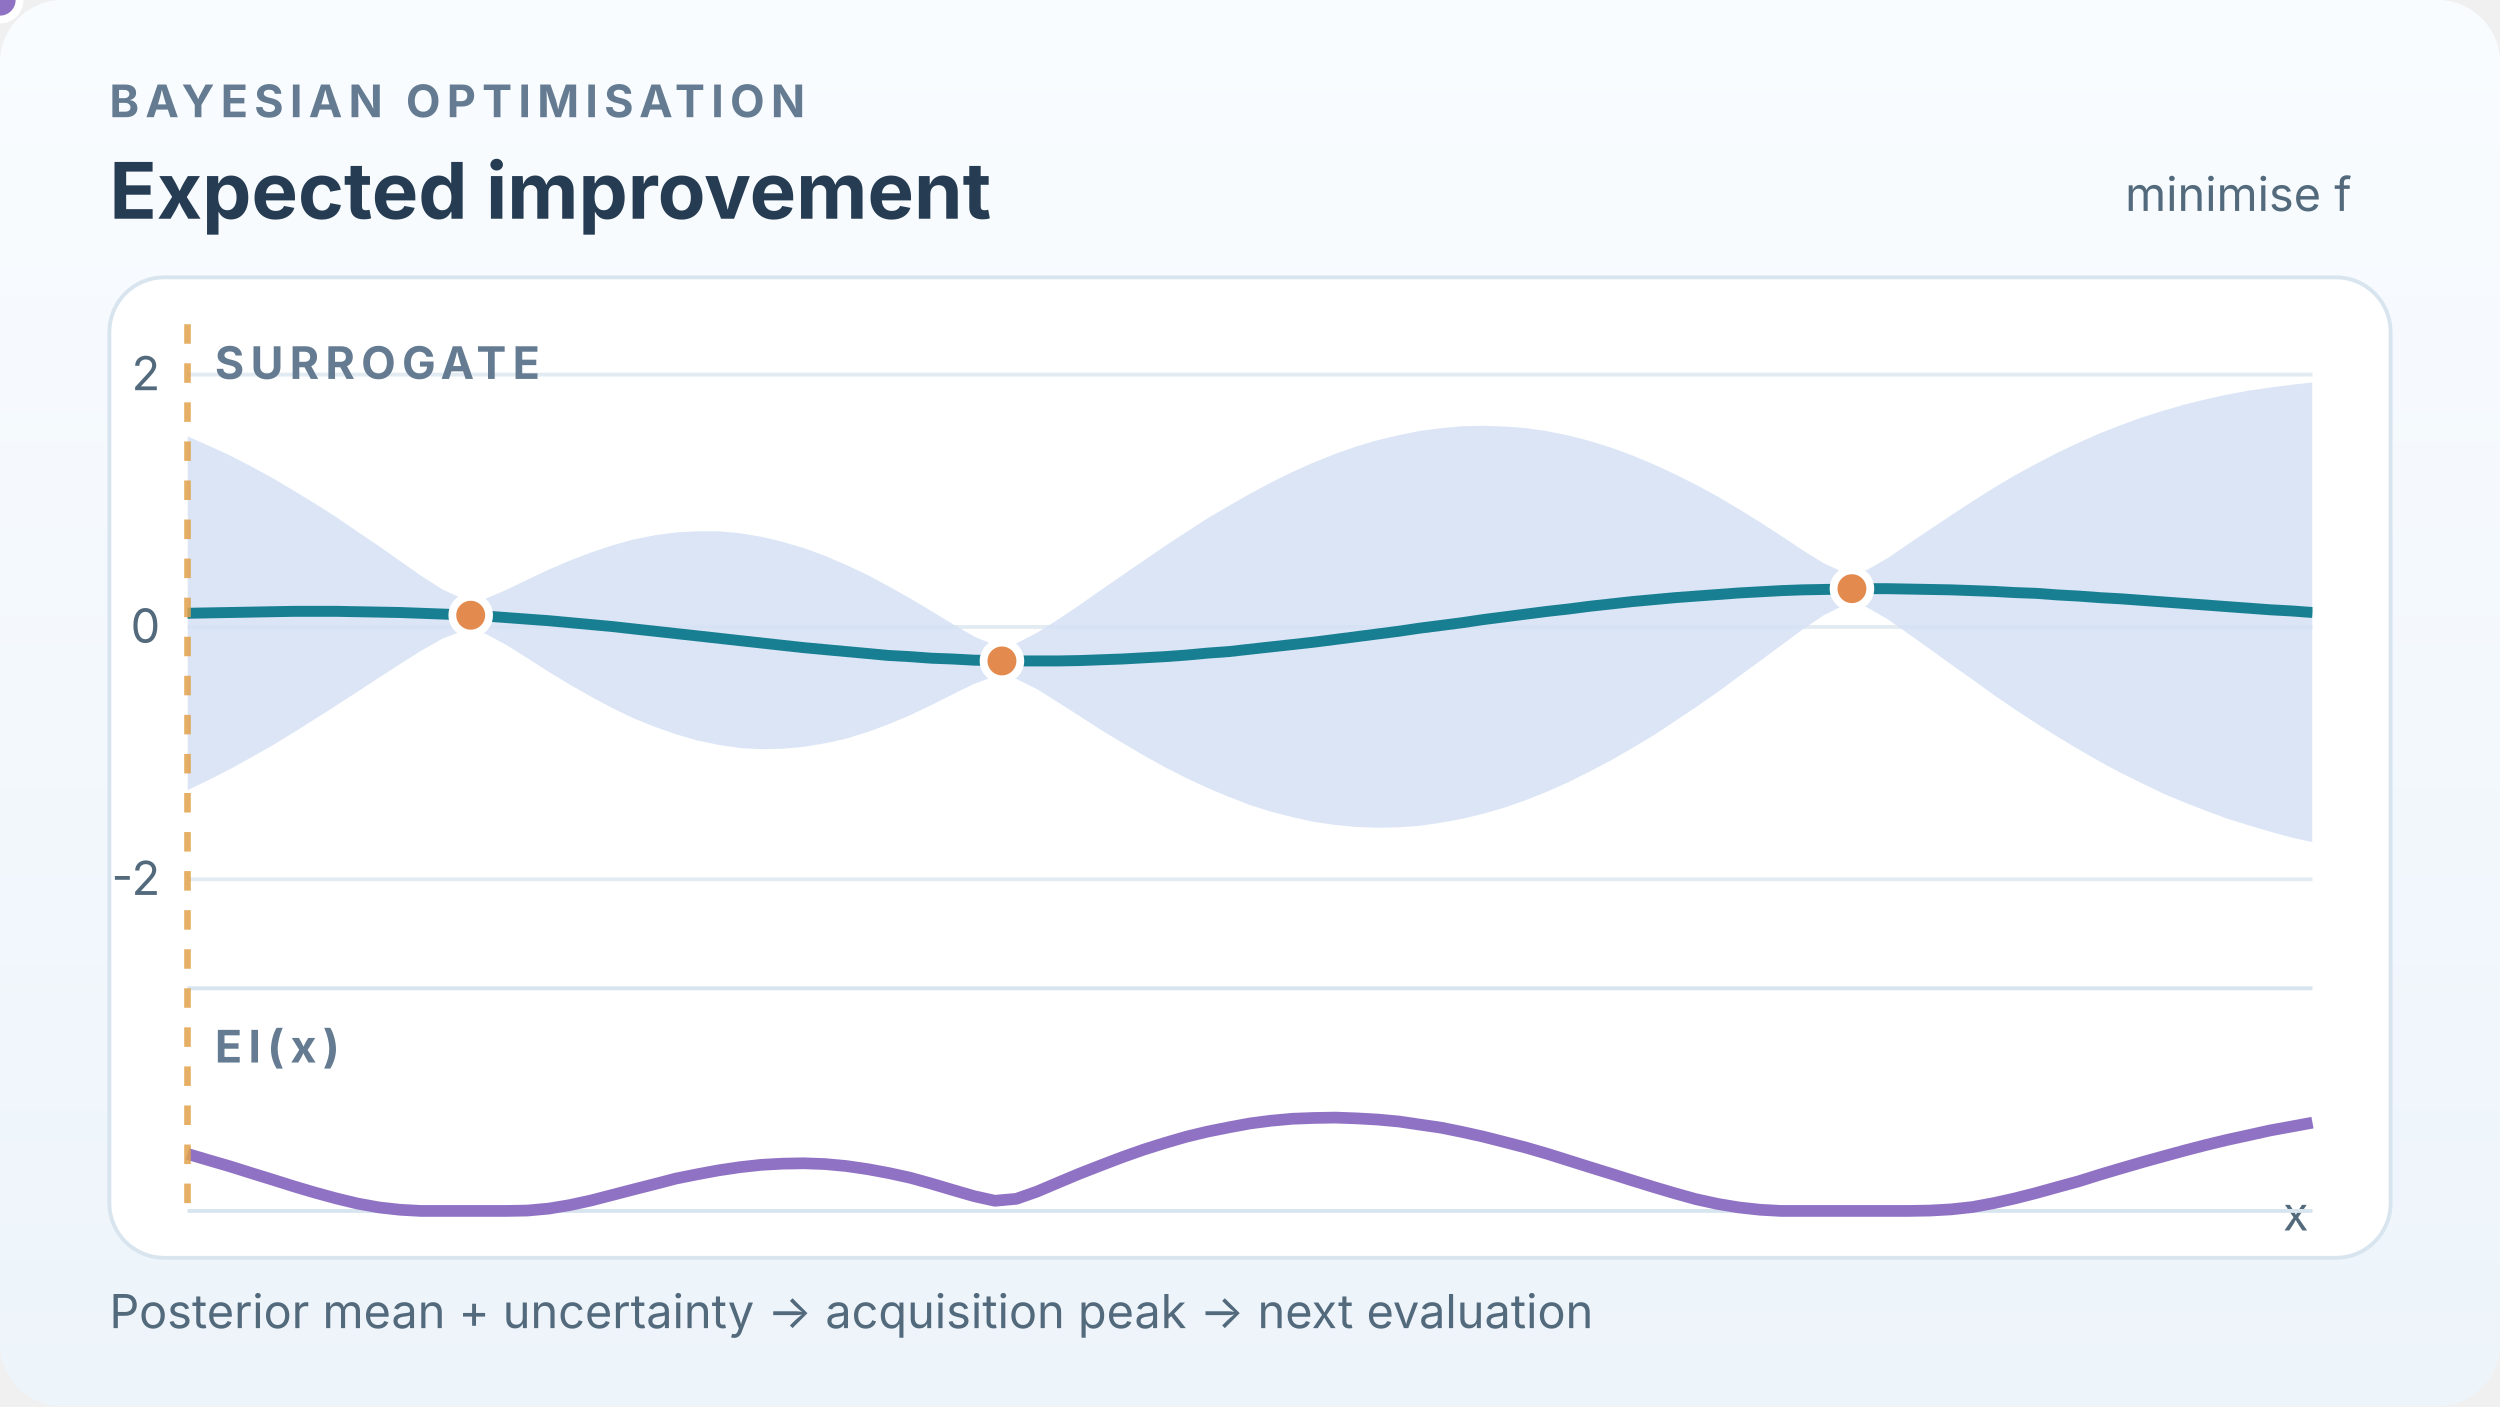
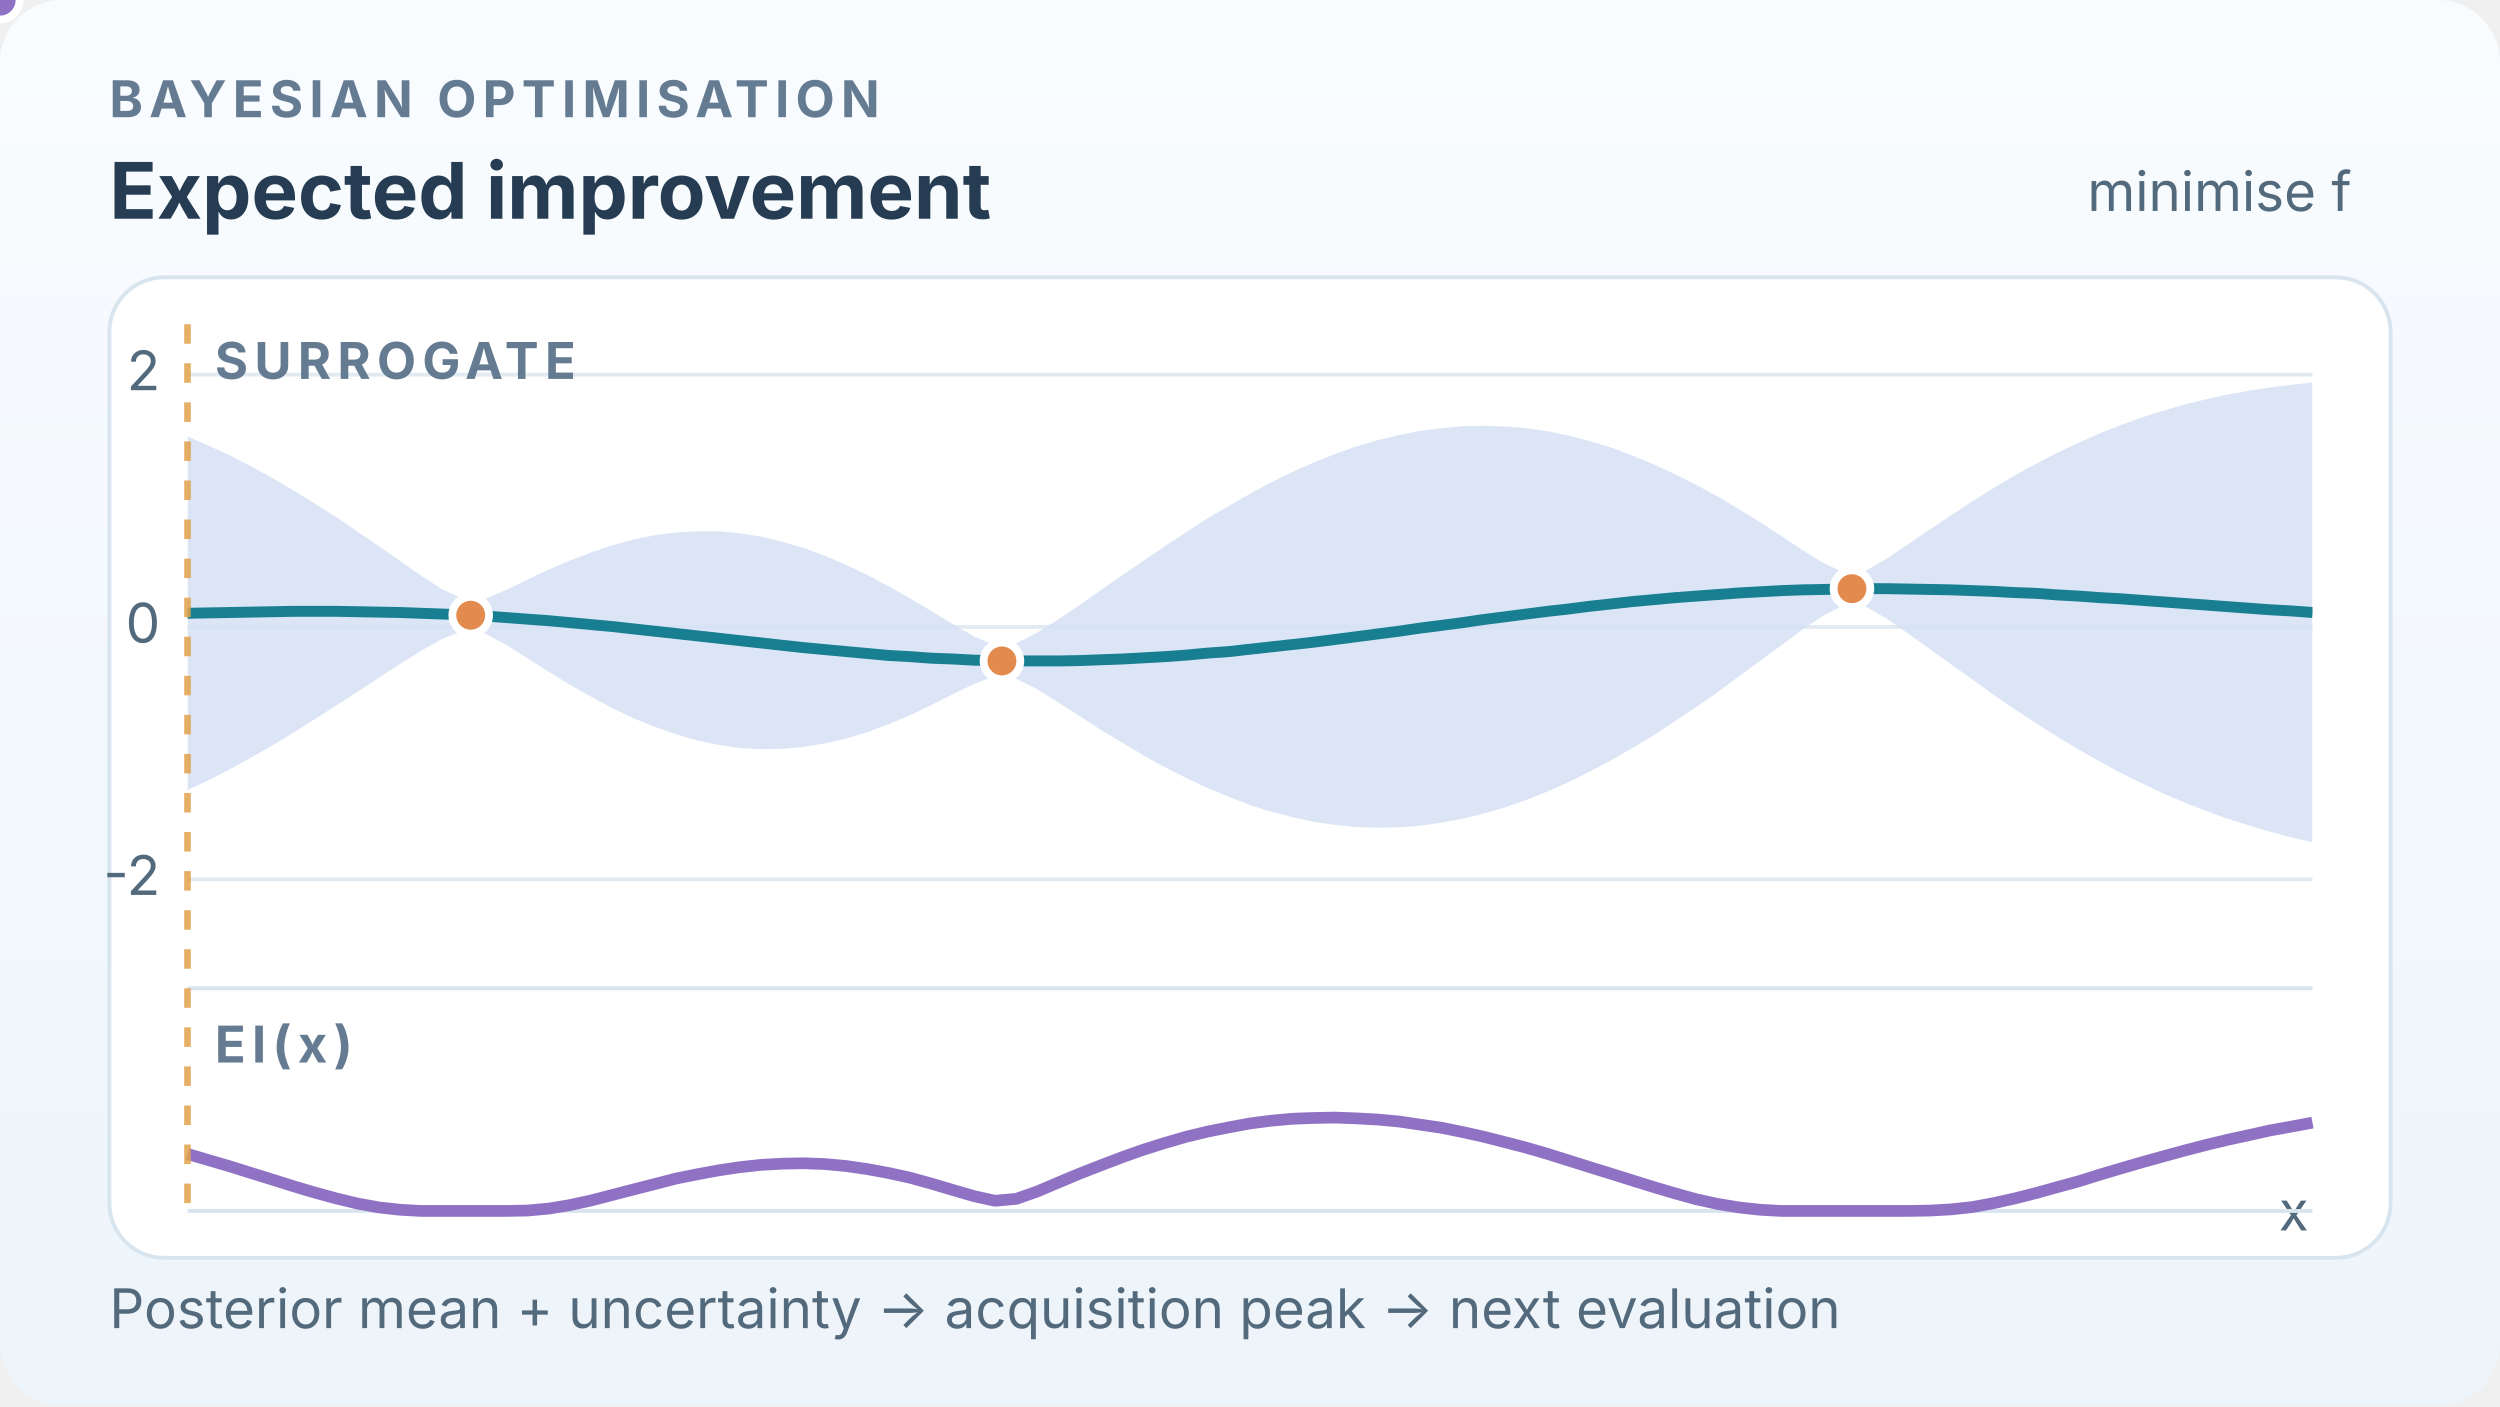
<svg xmlns="http://www.w3.org/2000/svg" width="640" height="360" viewBox="0 0 640 360" role="img" aria-labelledby="title desc">
  <defs>
    <linearGradient id="paper" x2="0" y2="1">
      <stop stop-color="#f9fcff" />
      <stop offset="1" stop-color="#edf4fa" />
    </linearGradient>
    <clipPath id="plot">
      <rect x="48" y="85" width="544" height="207" rx="4" />
    </clipPath>
    <clipPath id="upper">
      <rect x="48" y="83" width="544" height="155" rx="4" />
    </clipPath>
  </defs>
-   <style>text{font-family:Inter,system-ui,-apple-system,'Segoe UI',Arial,sans-serif;fill:#263c52}.title{font-size:20px;font-weight:750}.tag{font-size:11.5px;letter-spacing:1.6px;font-weight:750;fill:#647b91}.small{font-size:12px;fill:#536a7d}.mark{font-size:12px;font-weight:700}.grid{stroke:#e2ebf2;stroke-width:1}@media(prefers-reduced-motion:reduce){animate,animateMotion,animateTransform{display:none!important}}</style>
+   <style>text{font-family:Inter,system-ui,-apple-system,'Segoe UI',Arial,sans-serif;fill:#263c52}.title{font-size:20px;font-weight:750}.tag{font-size:13px;letter-spacing:1.6px;font-weight:750;fill:#647b91}.small{font-size:14px;fill:#536a7d}.mark{font-size:14px;font-weight:700}.grid{stroke:#e2ebf2;stroke-width:1}@media(prefers-reduced-motion:reduce){animate,animateMotion,animateTransform{display:none!important}}</style>
  <rect width="640" height="360" rx="16" fill="url(#paper)" />
  <text x="28" y="30" class="tag">BAYESIAN OPTIMISATION</text>
  <text x="28" y="56" class="title">Expected improvement</text>
  <text x="602" y="54" text-anchor="end" class="small">minimise f</text>
  <rect x="28" y="71" width="584" height="251" rx="14" fill="white" stroke="#d8e5ef" />
  <path d="M48 225.1H592" class="grid" />
  <text x="41" y="229.1" text-anchor="end" class="small">-2</text>
  <path d="M48 160.5H592" class="grid" />
  <text x="41" y="164.5" text-anchor="end" class="small">0</text>
  <path d="M48 95.9H592" class="grid" />
  <text x="41" y="99.9" text-anchor="end" class="small">2</text>
  <path d="M48 253 H592" stroke="#d8e5ef" />
  <text x="55" y="97" class="tag">SURROGATE</text>
  <text x="55" y="272" class="tag">EI(x)</text>
  <text x="591" y="315" text-anchor="end" class="small">x</text>
  <g clip-path="url(#upper)">
    <path fill="#d5e1f4" opacity="0.85" d="M48,111.7 L53.4,114.1 L58.9,116.6 L64.3,119.4 L69.8,122.4 L75.2,125.6 L80.6,128.9 L86.1,132.4 L91.5,136.1 L97,139.8 L102.4,143.6 L107.8,147.4 L113.3,150.9 L118.7,153.4 L124.2,153.3 L129.6,151 L135,148.4 L140.5,145.8 L145.9,143.5 L151.4,141.4 L156.8,139.6 L162.2,138.1 L167.7,137 L173.1,136.3 L178.6,136 L184,136 L189.4,136.5 L194.9,137.4 L200.3,138.7 L205.8,140.3 L211.2,142.3 L216.6,144.6 L222.1,147.2 L227.5,150.1 L233,153.2 L238.4,156.4 L243.8,159.7 L249.3,162.9 L254.7,165.2 L260.2,164.7 L265.6,161.9 L271,158.5 L276.5,154.8 L281.9,151 L287.4,147.2 L292.8,143.5 L298.2,139.8 L303.7,136.2 L309.1,132.7 L314.6,129.5 L320,126.4 L325.4,123.5 L330.9,120.8 L336.3,118.4 L341.8,116.2 L347.2,114.3 L352.6,112.7 L358.1,111.4 L363.5,110.3 L369,109.6 L374.4,109.1 L379.8,109 L385.3,109.2 L390.7,109.6 L396.2,110.4 L401.6,111.5 L407,112.9 L412.5,114.6 L417.9,116.6 L423.4,118.9 L428.8,121.4 L434.2,124.1 L439.7,127.1 L445.1,130.3 L450.6,133.7 L456,137.2 L461.4,140.8 L466.9,144.2 L472.3,146.7 L477.8,146 L483.2,142.9 L488.6,139.2 L494.1,135.5 L499.5,131.9 L505,128.3 L510.4,124.9 L515.8,121.7 L521.3,118.7 L526.7,115.9 L532.2,113.3 L537.6,110.9 L543,108.8 L548.5,106.8 L553.9,105.1 L559.4,103.5 L564.8,102.2 L570.2,101 L575.7,100 L581.1,99.2 L586.6,98.5 L592,97.9 L592,215.6 L586.6,214.4 L581.1,212.9 L575.7,211.3 L570.2,209.6 L564.8,207.6 L559.4,205.5 L553.9,203.2 L548.5,200.6 L543,197.9 L537.6,195 L532.2,191.9 L526.7,188.6 L521.3,185.2 L515.8,181.6 L510.4,177.9 L505,174 L499.5,170.1 L494.1,166.2 L488.6,162.3 L483.2,158.5 L477.8,155.4 L472.3,154.8 L466.9,157.5 L461.4,161.2 L456,165.2 L450.6,169.2 L445.1,173.2 L439.7,177.2 L434.2,181 L428.8,184.6 L423.4,188.2 L417.9,191.5 L412.5,194.6 L407,197.5 L401.6,200.2 L396.2,202.6 L390.7,204.8 L385.3,206.7 L379.8,208.3 L374.4,209.6 L369,210.6 L363.5,211.4 L358.1,211.8 L352.6,211.9 L347.2,211.7 L341.8,211.2 L336.3,210.4 L330.9,209.2 L325.4,207.8 L320,206.1 L314.6,204 L309.1,201.7 L303.7,199.2 L298.2,196.4 L292.8,193.4 L287.4,190.2 L281.9,186.9 L276.5,183.4 L271,179.9 L265.6,176.5 L260.2,173.8 L254.7,173.1 L249.3,175.1 L243.8,177.8 L238.4,180.5 L233,183.1 L227.5,185.4 L222.1,187.4 L216.6,189.1 L211.2,190.3 L205.8,191.2 L200.3,191.7 L194.9,191.8 L189.4,191.5 L184,190.7 L178.6,189.6 L173.1,188 L167.7,186.1 L162.2,183.9 L156.8,181.3 L151.4,178.4 L145.9,175.3 L140.5,172 L135,168.5 L129.6,165.1 L124.2,162.2 L118.7,161.4 L113.3,163.5 L107.8,166.6 L102.4,170 L97,173.5 L91.5,177.1 L86.1,180.6 L80.6,184.1 L75.2,187.5 L69.8,190.8 L64.3,193.9 L58.9,196.9 L53.4,199.7 L48,202.3 Z" />
    <path fill="none" stroke="#177f91" stroke-width="2.8" d="M48,157 L53.4,156.9 L58.9,156.8 L64.3,156.7 L69.8,156.6 L75.2,156.5 L80.6,156.5 L86.1,156.5 L91.5,156.6 L97,156.7 L102.4,156.8 L107.8,157 L113.3,157.2 L118.7,157.4 L124.2,157.7 L129.6,158.1 L135,158.5 L140.5,158.9 L145.9,159.4 L151.4,159.9 L156.8,160.4 L162.2,161 L167.7,161.6 L173.1,162.2 L178.6,162.8 L184,163.4 L189.4,164 L194.9,164.6 L200.3,165.2 L205.8,165.8 L211.2,166.3 L216.6,166.8 L222.1,167.3 L227.5,167.8 L233,168.1 L238.4,168.5 L243.8,168.7 L249.3,169 L254.7,169.1 L260.2,169.2 L265.6,169.2 L271,169.2 L276.5,169.1 L281.9,168.9 L287.4,168.7 L292.8,168.4 L298.2,168.1 L303.7,167.7 L309.1,167.2 L314.6,166.8 L320,166.2 L325.4,165.6 L330.9,165 L336.3,164.4 L341.8,163.7 L347.2,163 L352.6,162.3 L358.1,161.6 L363.5,160.8 L369,160.1 L374.4,159.4 L379.8,158.6 L385.3,157.9 L390.7,157.2 L396.2,156.5 L401.6,155.9 L407,155.2 L412.5,154.6 L417.9,154 L423.4,153.5 L428.8,153 L434.2,152.6 L439.7,152.2 L445.1,151.8 L450.6,151.5 L456,151.2 L461.4,151 L466.9,150.9 L472.3,150.8 L477.8,150.7 L483.2,150.7 L488.6,150.8 L494.1,150.9 L499.5,151 L505,151.2 L510.4,151.4 L515.8,151.7 L521.3,151.9 L526.7,152.3 L532.2,152.6 L537.6,153 L543,153.3 L548.5,153.7 L553.9,154.1 L559.4,154.5 L564.8,154.9 L570.2,155.3 L575.7,155.7 L581.1,156.1 L586.6,156.4 L592,156.8" />
  </g>
  <circle cx="120.5" cy="157.5" r="4.7" fill="#e38b4e" stroke="white" stroke-width="2" />
  <circle cx="256.5" cy="169.2" r="4.7" fill="#e38b4e" stroke="white" stroke-width="2" />
  <circle cx="474.1" cy="150.7" r="4.7" fill="#e38b4e" stroke="white" stroke-width="2" />
  <path d="M48 310 H592" stroke="#d8e5ef" />
  <path d="M48,295.4 L53.4,297 L58.9,298.6 L64.3,300.3 L69.8,302 L75.2,303.7 L80.6,305.3 L86.1,306.8 L91.5,308.1 L97,309.1 L102.4,309.7 L107.8,310 L113.3,310 L118.7,310 L124.2,310 L129.6,310 L135,309.9 L140.5,309.4 L145.9,308.5 L151.4,307.3 L156.8,305.9 L162.2,304.5 L167.7,303.1 L173.1,301.7 L178.6,300.6 L184,299.6 L189.4,298.8 L194.9,298.2 L200.3,297.9 L205.8,297.8 L211.2,298 L216.6,298.5 L222.1,299.3 L227.5,300.3 L233,301.5 L238.4,303 L243.8,304.6 L249.3,306.2 L254.7,307.4 L260.2,306.9 L265.6,305 L271,302.7 L276.5,300.4 L281.9,298.3 L287.4,296.2 L292.8,294.3 L298.2,292.6 L303.7,291 L309.1,289.7 L314.6,288.6 L320,287.6 L325.4,286.9 L330.9,286.4 L336.3,286.2 L341.8,286.1 L347.2,286.3 L352.6,286.6 L358.1,287.1 L363.5,287.9 L369,288.7 L374.4,289.8 L379.8,291 L385.3,292.4 L390.7,293.8 L396.2,295.4 L401.6,297.1 L407,298.8 L412.5,300.5 L417.9,302.2 L423.4,303.9 L428.8,305.5 L434.2,307 L439.7,308.2 L445.1,309.1 L450.6,309.7 L456,310 L461.4,310 L466.9,310 L472.3,310 L477.8,310 L483.2,310 L488.6,310 L494.1,309.9 L499.5,309.6 L505,309 L510.4,308 L515.8,306.8 L521.3,305.4 L526.7,303.9 L532.2,302.4 L537.6,300.7 L543,299.1 L548.5,297.5 L553.9,296 L559.4,294.5 L564.8,293.1 L570.2,291.8 L575.7,290.6 L581.1,289.4 L586.6,288.4 L592,287.4" fill="none" stroke="#9072c4" stroke-width="3" stroke-linejoin="round" />
  <path d="M48 83 V310" stroke="#e2a14b" stroke-width="1.7" stroke-dasharray="5 5" opacity="0.85">
    <animateTransform attributeName="transform" type="translate" values="0 0;544 0;544 0" keyTimes="0;.78;1" dur="10s" calcMode="linear" repeatCount="indefinite" />
  </path>
  <circle cx="0" cy="0" r="5" fill="#9072c4" stroke="white" stroke-width="2">
    <animateMotion path="M48,295.4 L53.4,297 L58.9,298.6 L64.3,300.3 L69.8,302 L75.2,303.7 L80.6,305.3 L86.1,306.8 L91.5,308.1 L97,309.1 L102.4,309.7 L107.8,310 L113.3,310 L118.7,310 L124.2,310 L129.6,310 L135,309.9 L140.5,309.4 L145.9,308.5 L151.4,307.3 L156.8,305.9 L162.2,304.5 L167.7,303.1 L173.1,301.7 L178.6,300.6 L184,299.6 L189.4,298.8 L194.9,298.2 L200.3,297.9 L205.8,297.8 L211.2,298 L216.6,298.5 L222.1,299.3 L227.5,300.3 L233,301.5 L238.4,303 L243.8,304.6 L249.3,306.2 L254.7,307.4 L260.2,306.9 L265.6,305 L271,302.7 L276.5,300.4 L281.9,298.3 L287.4,296.2 L292.8,294.3 L298.2,292.6 L303.7,291 L309.1,289.7 L314.6,288.6 L320,287.6 L325.4,286.9 L330.9,286.4 L336.3,286.2 L341.8,286.1 L347.2,286.3 L352.6,286.6 L358.1,287.1 L363.5,287.9 L369,288.7 L374.4,289.8 L379.8,291 L385.3,292.4 L390.7,293.8 L396.2,295.4 L401.6,297.1 L407,298.8 L412.5,300.5 L417.9,302.2 L423.4,303.9 L428.8,305.5 L434.2,307 L439.7,308.2 L445.1,309.1 L450.6,309.7 L456,310 L461.4,310 L466.9,310 L472.3,310 L477.8,310 L483.2,310 L488.6,310 L494.1,309.9 L499.5,309.6 L505,309 L510.4,308 L515.8,306.8 L521.3,305.4 L526.7,303.9 L532.2,302.4 L537.6,300.7 L543,299.1 L548.5,297.5 L553.9,296 L559.4,294.5 L564.8,293.1 L570.2,291.8 L575.7,290.6 L581.1,289.4 L586.6,288.4 L592,287.4" dur="10s" keyTimes="0;.78;1" keyPoints="0;1;1" calcMode="linear" repeatCount="indefinite" />
  </circle>
  <path d="M341.8 89 V310" stroke="#db775b" stroke-width="1.8" stroke-dasharray="3 5" opacity="0">
    <animate attributeName="opacity" values="0;0;1;1" keyTimes="0;0.78;0.82;1" dur="10s" calcMode="linear" repeatCount="indefinite" />
  </path>
  <circle cx="341.8" cy="286.1" r="6.6" fill="#db775b" stroke="white" stroke-width="2" opacity="0">
    <animate attributeName="opacity" values="0;0;1;1" keyTimes="0;0.78;0.84;1" dur="10s" calcMode="linear" repeatCount="indefinite" />
  </circle>
  <rect x="468" y="90" width="116" height="30" rx="9" fill="#fff3eb" stroke="#e9cbb8" opacity="0">
    <animate attributeName="opacity" values="0;0;1;1" keyTimes="0;0.78;0.84;1" dur="10s" calcMode="linear" repeatCount="indefinite" />
  </rect>
  <text x="526" y="109" text-anchor="middle" class="mark" fill="#a64d36" opacity="0">next x = 3.24<animate attributeName="opacity" values="0;0;1;1" keyTimes="0;0.78;0.84;1" dur="10s" calcMode="linear" repeatCount="indefinite" />
  </text>
  <text x="28" y="340" class="small">Posterior mean + uncertainty → acquisition peak → next evaluation</text>
</svg>
